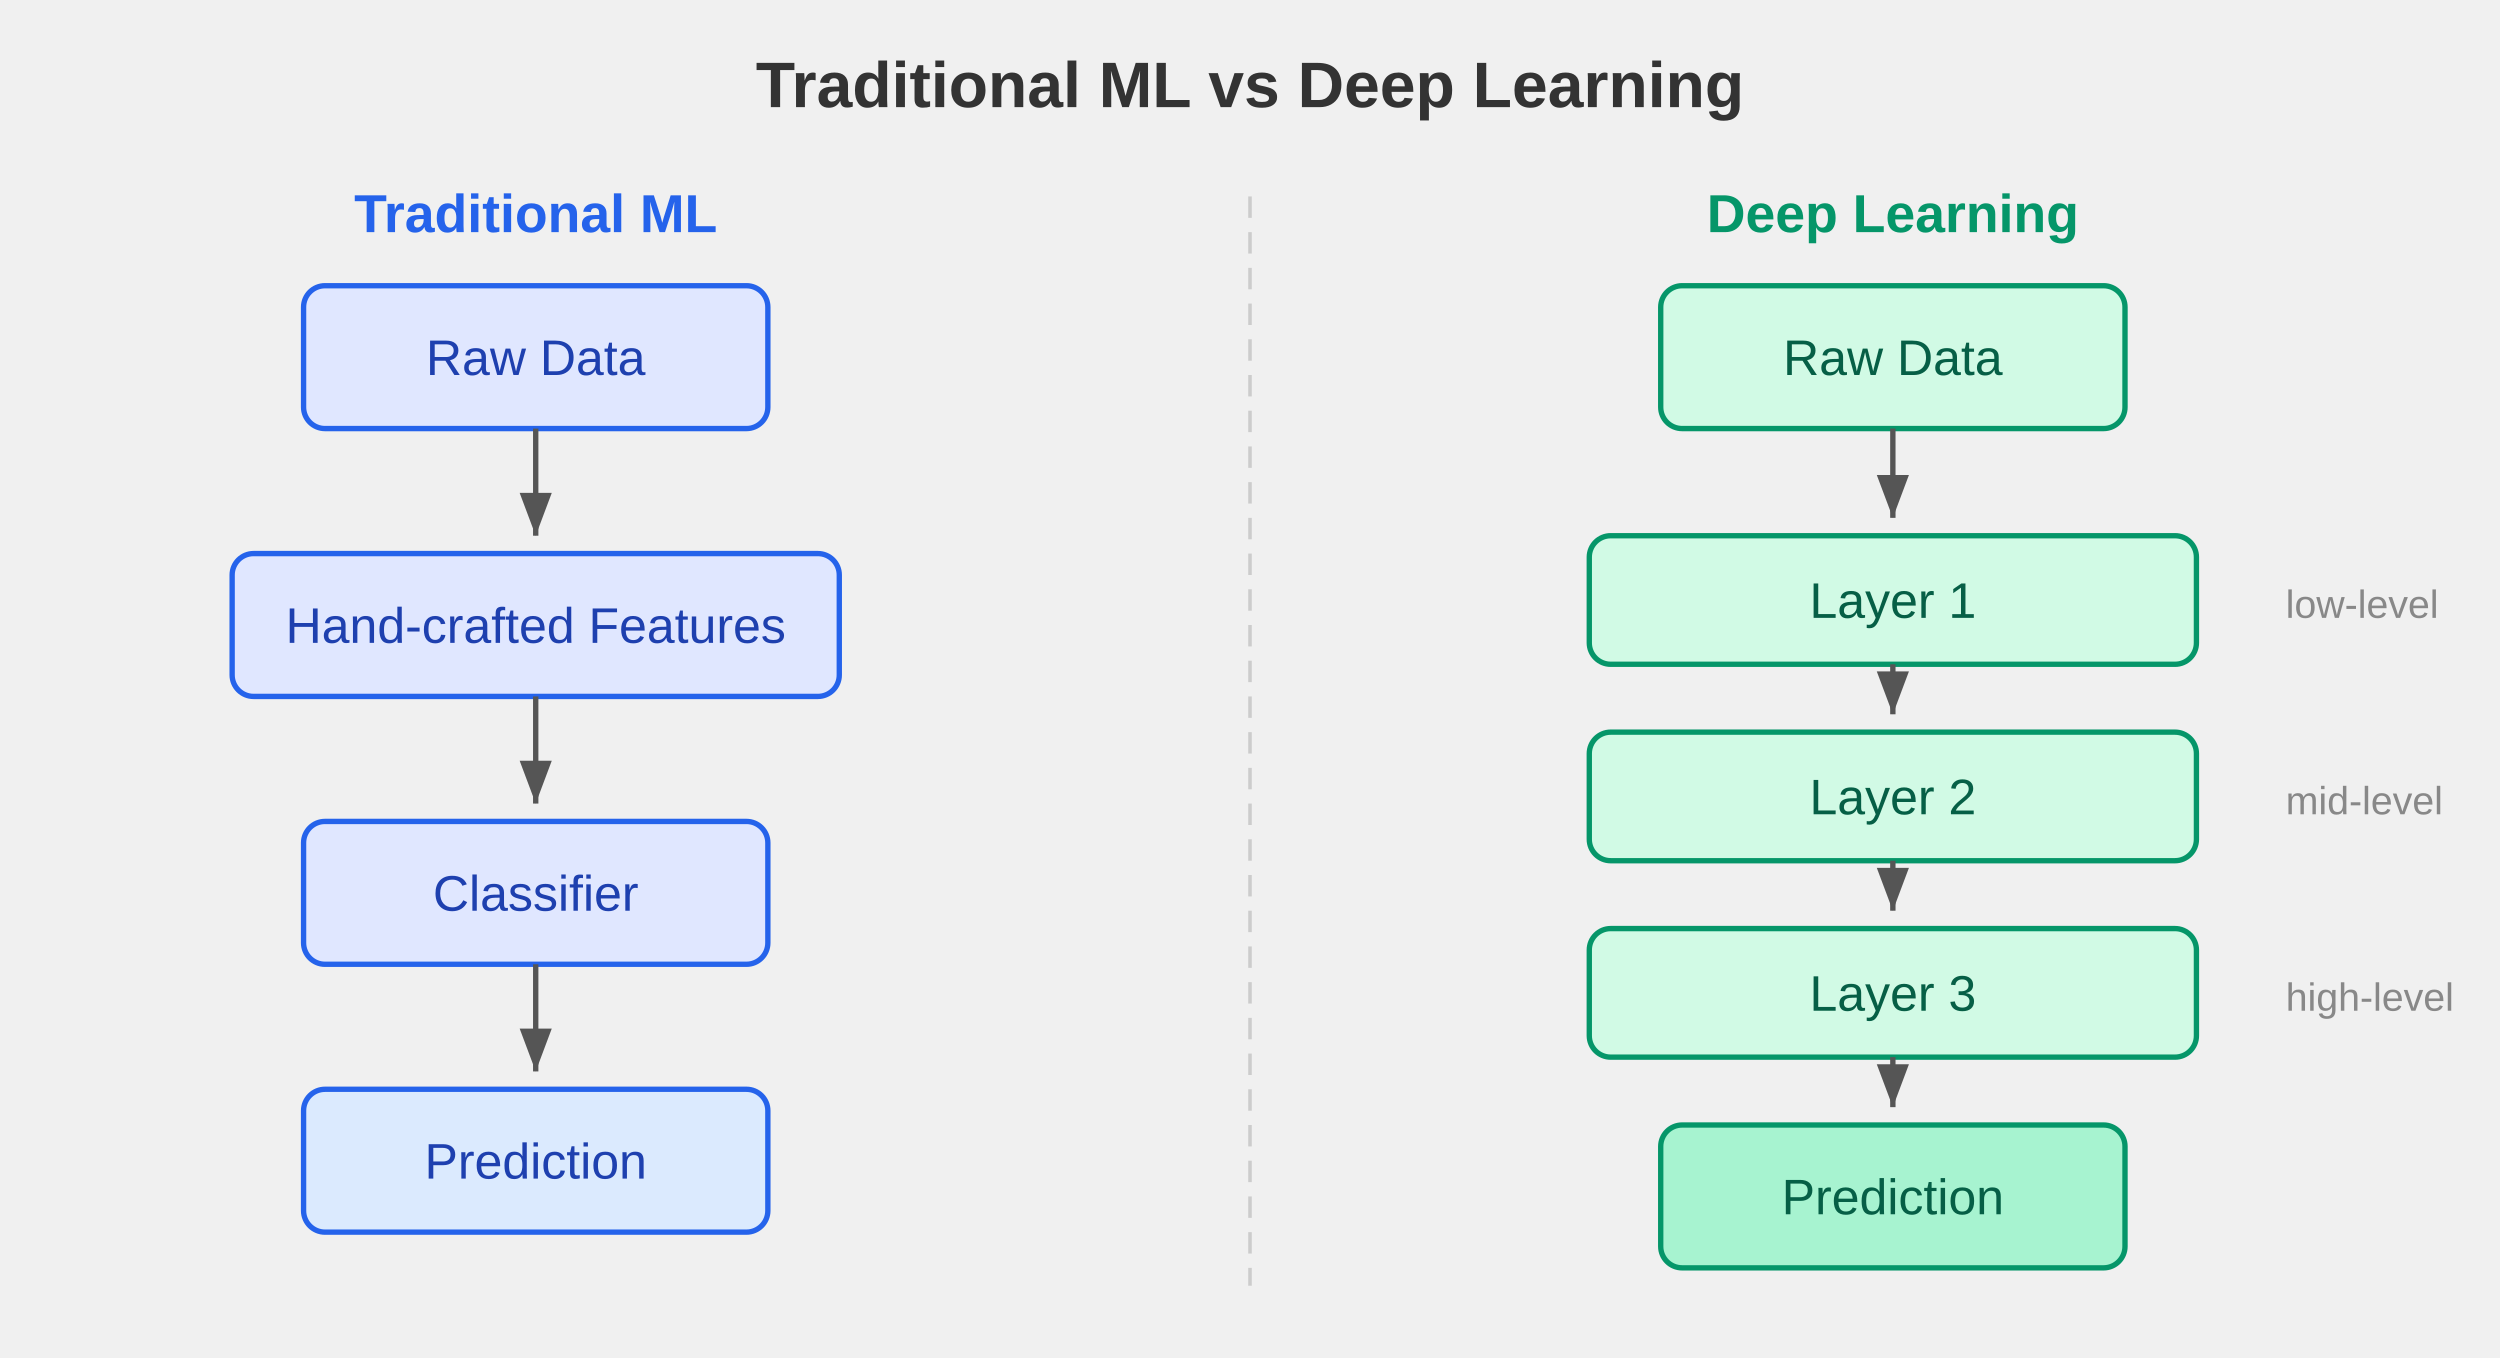
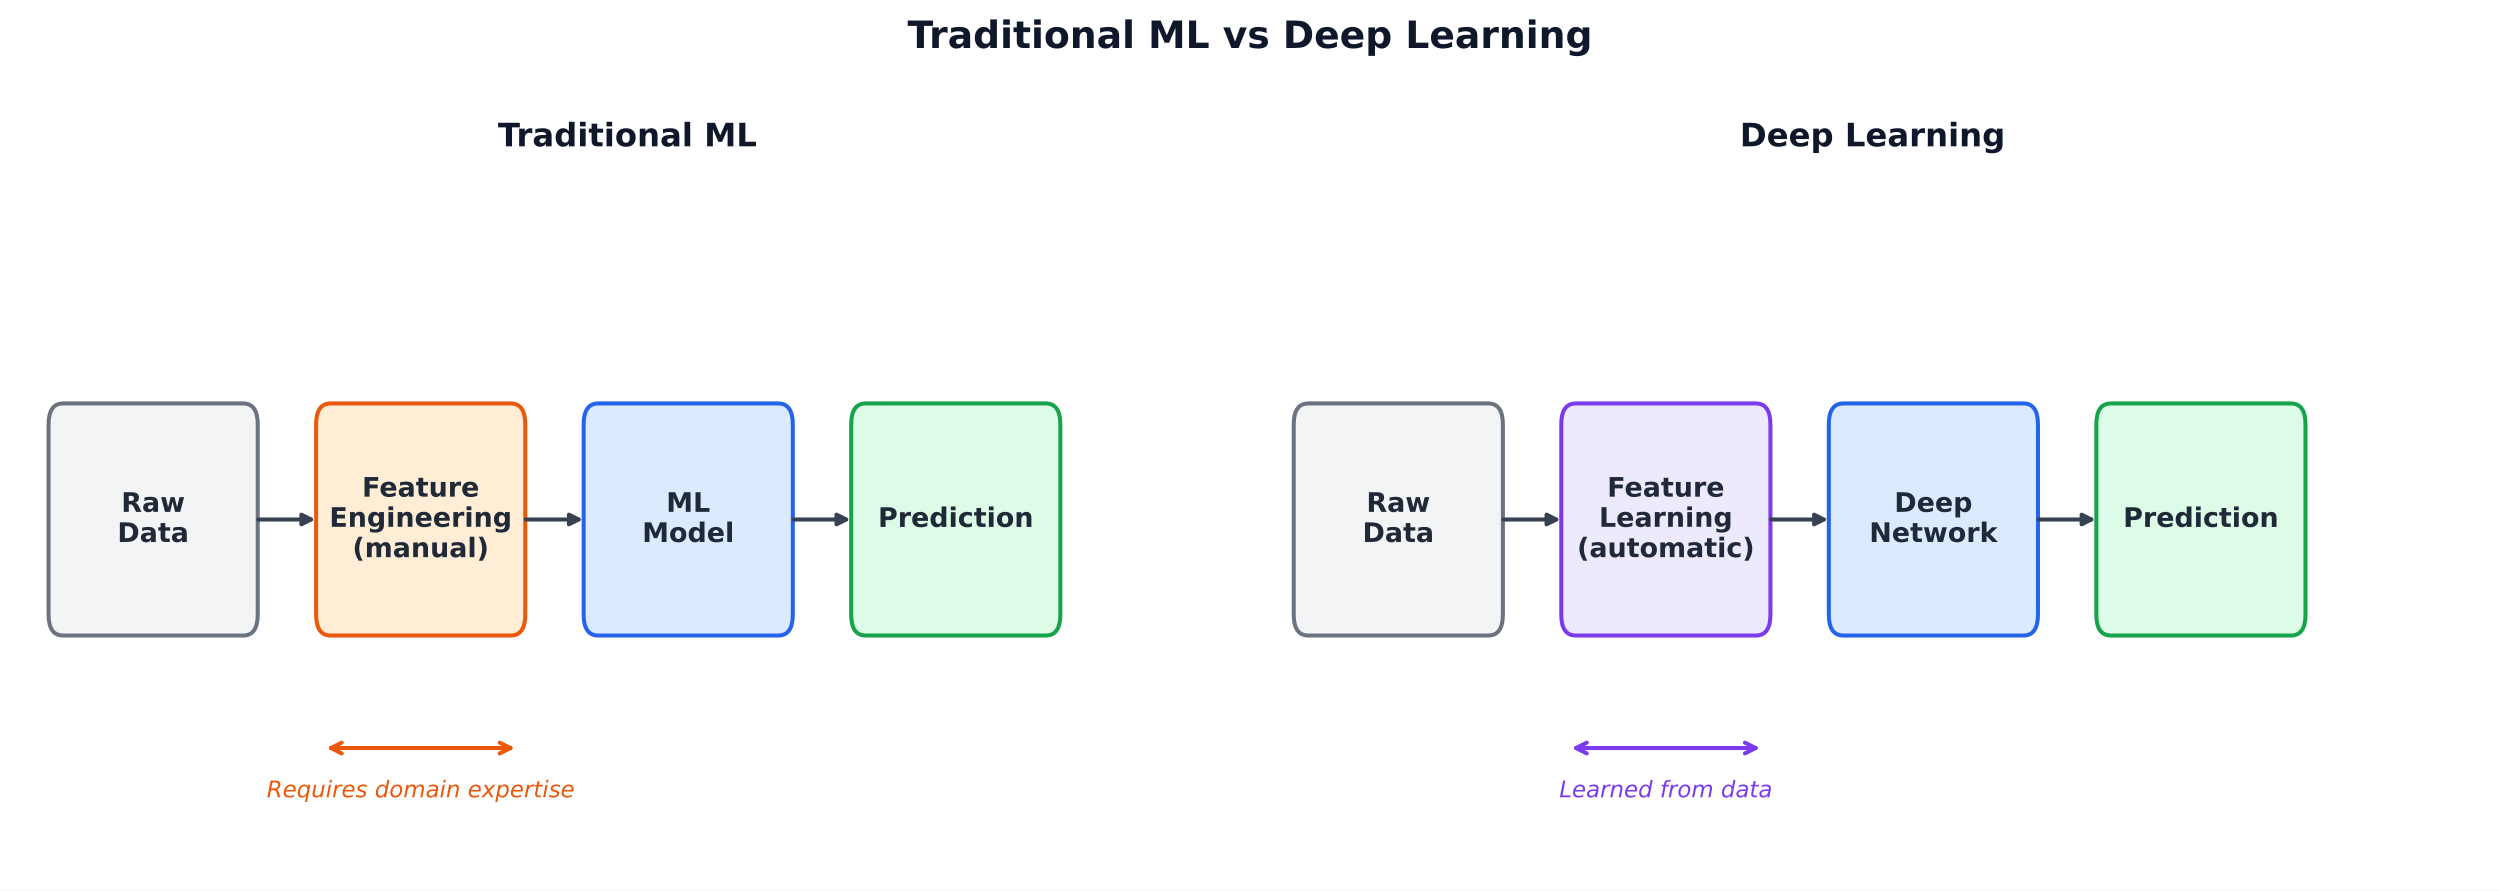
- <svg xmlns="http://www.w3.org/2000/svg" viewBox="0 0 700 380" font-family="'Segoe UI', Arial, sans-serif" font-size="14">
+ <svg xmlns="http://www.w3.org/2000/svg" xmlns:xlink="http://www.w3.org/1999/xlink" width="928.8pt" height="330.84pt" viewBox="0 0 928.8 330.84" version="1.1">
  <defs>
-     <marker id="arrow" markerWidth="8" markerHeight="6" refX="8" refY="3" orient="auto">
-       <path d="M0,0 L8,3 L0,6 Z" fill="#555" />
-     </marker>
+     <style type="text/css">*{stroke-linejoin: round; stroke-linecap: butt}</style>
  </defs>
-   <text x="350" y="30" text-anchor="middle" font-size="18" font-weight="bold" fill="#333">Traditional ML vs Deep Learning</text>
-   <text x="150" y="65" text-anchor="middle" font-size="15" font-weight="bold" fill="#2563eb">Traditional ML</text>
-   <rect x="85" y="80" width="130" height="40" rx="6" fill="#e0e7ff" stroke="#2563eb" stroke-width="1.5" />
-   <text x="150" y="105" text-anchor="middle" fill="#1e40af">Raw Data</text>
-   <line x1="150" y1="120" x2="150" y2="150" stroke="#555" stroke-width="1.5" marker-end="url(#arrow)" />
-   <rect x="65" y="155" width="170" height="40" rx="6" fill="#e0e7ff" stroke="#2563eb" stroke-width="1.5" />
-   <text x="150" y="180" text-anchor="middle" fill="#1e40af">Hand-crafted Features</text>
-   <line x1="150" y1="195" x2="150" y2="225" stroke="#555" stroke-width="1.5" marker-end="url(#arrow)" />
-   <rect x="85" y="230" width="130" height="40" rx="6" fill="#e0e7ff" stroke="#2563eb" stroke-width="1.5" />
-   <text x="150" y="255" text-anchor="middle" fill="#1e40af">Classifier</text>
-   <line x1="150" y1="270" x2="150" y2="300" stroke="#555" stroke-width="1.5" marker-end="url(#arrow)" />
-   <rect x="85" y="305" width="130" height="40" rx="6" fill="#dbeafe" stroke="#2563eb" stroke-width="1.5" />
-   <text x="150" y="330" text-anchor="middle" fill="#1e40af">Prediction</text>
-   <line x1="350" y1="55" x2="350" y2="360" stroke="#ccc" stroke-width="1" stroke-dasharray="6,4" />
-   <text x="530" y="65" text-anchor="middle" font-size="15" font-weight="bold" fill="#059669">Deep Learning</text>
-   <rect x="465" y="80" width="130" height="40" rx="6" fill="#d1fae5" stroke="#059669" stroke-width="1.5" />
-   <text x="530" y="105" text-anchor="middle" fill="#065f46">Raw Data</text>
-   <line x1="530" y1="120" x2="530" y2="145" stroke="#555" stroke-width="1.5" marker-end="url(#arrow)" />
-   <rect x="445" y="150" width="170" height="36" rx="6" fill="#d1fae5" stroke="#059669" stroke-width="1.5" />
-   <text x="530" y="173" text-anchor="middle" fill="#065f46">Layer 1</text>
-   <text x="640" y="173" font-size="11" fill="#888">low-level</text>
-   <line x1="530" y1="186" x2="530" y2="200" stroke="#555" stroke-width="1.5" marker-end="url(#arrow)" />
-   <rect x="445" y="205" width="170" height="36" rx="6" fill="#d1fae5" stroke="#059669" stroke-width="1.5" />
-   <text x="530" y="228" text-anchor="middle" fill="#065f46">Layer 2</text>
-   <text x="640" y="228" font-size="11" fill="#888">mid-level</text>
-   <line x1="530" y1="241" x2="530" y2="255" stroke="#555" stroke-width="1.5" marker-end="url(#arrow)" />
-   <rect x="445" y="260" width="170" height="36" rx="6" fill="#d1fae5" stroke="#059669" stroke-width="1.5" />
-   <text x="530" y="283" text-anchor="middle" fill="#065f46">Layer 3</text>
-   <text x="640" y="283" font-size="11" fill="#888">high-level</text>
-   <line x1="530" y1="296" x2="530" y2="310" stroke="#555" stroke-width="1.5" marker-end="url(#arrow)" />
-   <rect x="465" y="315" width="130" height="40" rx="6" fill="#a7f3d0" stroke="#059669" stroke-width="1.5" />
-   <text x="530" y="340" text-anchor="middle" fill="#065f46">Prediction</text>
+   <g id="figure_1">
+     <g id="patch_1">
+       <path d="M 0 330.84  L 928.8 330.84  L 928.8 0  L 0 0  z " style="fill: #ffffff" />
+     </g>
+     <g id="axes_1">
+       <g id="patch_2">
+         <path d="M 23.465 236.111  L 90.331 236.111  Q 95.753 236.111 95.753 228.273  L 95.753 157.727  Q 95.753 149.889 90.331 149.889  L 23.465 149.889  Q 18.043 149.889 18.043 157.727  L 18.043 228.273  Q 18.043 236.111 23.465 236.111  z " clip-path="url(#pb8997aeabd)" style="fill: #f3f4f6; stroke: #6b7280; stroke-width: 1.5; stroke-linejoin: miter" />
+       </g>
+       <g id="patch_3">
+         <path d="M 95.944 193  Q 106.595 193 115.57 193  " style="fill: none; stroke: #374151; stroke-width: 1.5; stroke-linecap: round" />
+         <path d="M 111.97 191.2  L 115.57 193  L 111.97 194.8  z " style="fill: #374151; stroke: #374151; stroke-width: 1.5; stroke-linecap: round" />
+       </g>
+       <g id="patch_4">
+         <path d="M 122.861 236.111  L 189.727 236.111  Q 195.149 236.111 195.149 228.273  L 195.149 157.727  Q 195.149 149.889 189.727 149.889  L 122.861 149.889  Q 117.439 149.889 117.439 157.727  L 117.439 228.273  Q 117.439 236.111 122.861 236.111  z " clip-path="url(#pb8997aeabd)" style="fill: #ffedd5; stroke: #ea580c; stroke-width: 1.5; stroke-linejoin: miter" />
+       </g>
+       <g id="patch_5">
+         <path d="M 195.34 193  Q 205.991 193 214.966 193  " style="fill: none; stroke: #374151; stroke-width: 1.5; stroke-linecap: round" />
+         <path d="M 211.366 191.2  L 214.966 193  L 211.366 194.8  z " style="fill: #374151; stroke: #374151; stroke-width: 1.5; stroke-linecap: round" />
+       </g>
+       <g id="patch_6">
+         <path d="M 222.257 236.111  L 289.123 236.111  Q 294.545 236.111 294.545 228.273  L 294.545 157.727  Q 294.545 149.889 289.123 149.889  L 222.257 149.889  Q 216.835 149.889 216.835 157.727  L 216.835 228.273  Q 216.835 236.111 222.257 236.111  z " clip-path="url(#pb8997aeabd)" style="fill: #dbeafe; stroke: #2563eb; stroke-width: 1.5; stroke-linejoin: miter" />
+       </g>
+       <g id="patch_7">
+         <path d="M 294.736 193  Q 305.387 193 314.362 193  " style="fill: none; stroke: #374151; stroke-width: 1.5; stroke-linecap: round" />
+         <path d="M 310.762 191.2  L 314.362 193  L 310.762 194.8  z " style="fill: #374151; stroke: #374151; stroke-width: 1.5; stroke-linecap: round" />
+       </g>
+       <g id="patch_8">
+         <path d="M 321.653 236.111  L 388.519 236.111  Q 393.941 236.111 393.941 228.273  L 393.941 157.727  Q 393.941 149.889 388.519 149.889  L 321.653 149.889  Q 316.231 149.889 316.231 157.727  L 316.231 228.273  Q 316.231 236.111 321.653 236.111  z " clip-path="url(#pb8997aeabd)" style="fill: #dcfce7; stroke: #16a34a; stroke-width: 1.5; stroke-linejoin: miter" />
+       </g>
+       <g id="patch_9">
+         <path d="M 122.927 277.916  Q 156.295 277.916 189.662 277.916  " style="fill: none; stroke: #ea580c; stroke-width: 1.5; stroke-linecap: round" />
+         <path d="M 126.927 279.916  L 122.927 277.916  L 126.927 275.916  " style="fill: none; stroke: #ea580c; stroke-width: 1.5; stroke-linecap: round" />
+         <path d="M 185.662 275.916  L 189.662 277.916  L 185.662 279.916  " style="fill: none; stroke: #ea580c; stroke-width: 1.5; stroke-linecap: round" />
+       </g>
+       <g id="text_1">
+         <g style="fill: #ea580c" transform="translate(99.09232 296.2056) scale(0.085 -0.085)">
+           <defs>
+             <path id="DejaVuSans-Oblique-52" d="M 1613 4147  L 1294 2491  L 2106 2491  Q 2584 2491 2879 2755  Q 3175 3019 3175 3444  Q 3175 3784 2976 3965  Q 2778 4147 2406 4147  L 1613 4147  z M 2772 2241  Q 2972 2194 3105 2009  Q 3238 1825 3413 1275  L 3809 0  L 3144 0  L 2778 1197  Q 2638 1659 2453 1815  Q 2269 1972 1888 1972  L 1191 1972  L 806 0  L 172 0  L 1081 4666  L 2503 4666  Q 3150 4666 3495 4373  Q 3841 4081 3841 3531  Q 3841 3044 3547 2687  Q 3253 2331 2772 2241  z " transform="scale(0.015625)" />
+             <path id="DejaVuSans-Oblique-65" d="M 3078 2063  Q 3088 2113 3092 2166  Q 3097 2219 3097 2272  Q 3097 2653 2873 2875  Q 2650 3097 2266 3097  Q 1838 3097 1509 2826  Q 1181 2556 1013 2059  L 3078 2063  z M 3578 1613  L 903 1613  Q 884 1494 878 1425  Q 872 1356 872 1306  Q 872 872 1139 634  Q 1406 397 1894 397  Q 2269 397 2603 481  Q 2938 566 3225 728  L 3116 159  Q 2806 34 2476 -28  Q 2147 -91 1806 -91  Q 1078 -91 686 257  Q 294 606 294 1247  Q 294 1794 489 2264  Q 684 2734 1063 3103  Q 1306 3334 1642 3459  Q 1978 3584 2356 3584  Q 2950 3584 3301 3228  Q 3653 2872 3653 2272  Q 3653 2128 3634 1964  Q 3616 1800 3578 1613  z " transform="scale(0.015625)" />
+             <path id="DejaVuSans-Oblique-71" d="M 2669 525  Q 2438 222 2123 65  Q 1809 -91 1428 -91  Q 897 -91 595 267  Q 294 625 294 1253  Q 294 1759 480 2231  Q 666 2703 1013 3078  Q 1238 3322 1530 3453  Q 1822 3584 2144 3584  Q 2531 3584 2781 3431  Q 3031 3278 3144 2969  L 3244 3494  L 3822 3494  L 2888 -1319  L 2309 -1319  L 2669 525  z M 891 1338  Q 891 875 1084 633  Q 1278 391 1644 391  Q 2188 391 2572 911  Q 2956 1431 2956 2175  Q 2956 2625 2757 2864  Q 2559 3103 2188 3103  Q 1916 3103 1684 2976  Q 1453 2850 1281 2606  Q 1100 2350 995 2006  Q 891 1663 891 1338  z " transform="scale(0.015625)" />
+             <path id="DejaVuSans-Oblique-75" d="M 428 1388  L 838 3500  L 1416 3500  L 1006 1409  Q 975 1256 961 1147  Q 947 1038 947 966  Q 947 700 1109 554  Q 1272 409 1569 409  Q 2031 409 2368 721  Q 2706 1034 2809 1563  L 3194 3500  L 3769 3500  L 3091 0  L 2516 0  L 2631 550  Q 2388 244 2052 76  Q 1716 -91 1338 -91  Q 878 -91 622 161  Q 366 413 366 863  Q 366 956 381 1097  Q 397 1238 428 1388  z " transform="scale(0.015625)" />
+             <path id="DejaVuSans-Oblique-69" d="M 1172 4863  L 1747 4863  L 1606 4134  L 1031 4134  L 1172 4863  z M 909 3500  L 1484 3500  L 800 0  L 225 0  L 909 3500  z " transform="scale(0.015625)" />
+             <path id="DejaVuSans-Oblique-72" d="M 2853 2969  Q 2766 3016 2653 3041  Q 2541 3066 2413 3066  Q 1953 3066 1609 2717  Q 1266 2369 1153 1784  L 800 0  L 225 0  L 909 3500  L 1484 3500  L 1375 2956  Q 1603 3259 1920 3421  Q 2238 3584 2597 3584  Q 2691 3584 2781 3573  Q 2872 3563 2963 3538  L 2853 2969  z " transform="scale(0.015625)" />
+             <path id="DejaVuSans-Oblique-73" d="M 3200 3397  L 3091 2853  Q 2863 2978 2609 3040  Q 2356 3103 2088 3103  Q 1634 3103 1373 2948  Q 1113 2794 1113 2528  Q 1113 2219 1719 2053  Q 1766 2041 1788 2034  L 1972 1978  Q 2547 1819 2739 1644  Q 2931 1469 2931 1166  Q 2931 609 2489 259  Q 2047 -91 1331 -91  Q 1053 -91 747 -37  Q 441 16 72 128  L 184 722  Q 500 559 806 475  Q 1113 391 1394 391  Q 1816 391 2080 572  Q 2344 753 2344 1031  Q 2344 1331 1650 1516  L 1591 1531  L 1394 1581  Q 956 1697 753 1886  Q 550 2075 550 2369  Q 550 2928 970 3256  Q 1391 3584 2113 3584  Q 2397 3584 2667 3537  Q 2938 3491 3200 3397  z " transform="scale(0.015625)" />
+             <path id="DejaVuSans-Oblique-20" transform="scale(0.015625)" />
+             <path id="DejaVuSans-Oblique-64" d="M 2675 525  Q 2444 222 2128 65  Q 1813 -91 1428 -91  Q 903 -91 598 267  Q 294 625 294 1247  Q 294 1766 478 2236  Q 663 2706 1013 3078  Q 1244 3325 1534 3454  Q 1825 3584 2144 3584  Q 2481 3584 2739 3421  Q 2997 3259 3138 2956  L 3513 4863  L 4091 4863  L 3144 0  L 2566 0  L 2675 525  z M 891 1350  Q 891 897 1095 644  Q 1300 391 1663 391  Q 1931 391 2161 520  Q 2391 650 2566 903  Q 2750 1166 2856 1509  Q 2963 1853 2963 2188  Q 2963 2622 2758 2865  Q 2553 3109 2194 3109  Q 1922 3109 1687 2981  Q 1453 2853 1288 2613  Q 1106 2353 998 2009  Q 891 1666 891 1350  z " transform="scale(0.015625)" />
+             <path id="DejaVuSans-Oblique-6f" d="M 1625 -91  Q 1009 -91 651 289  Q 294 669 294 1325  Q 294 1706 417 2101  Q 541 2497 738 2766  Q 1047 3184 1428 3384  Q 1809 3584 2291 3584  Q 2888 3584 3255 3212  Q 3622 2841 3622 2241  Q 3622 1825 3500 1412  Q 3378 1000 3181 728  Q 2875 309 2494 109  Q 2113 -91 1625 -91  z M 891 1344  Q 891 869 1089 633  Q 1288 397 1691 397  Q 2269 397 2648 901  Q 3028 1406 3028 2181  Q 3028 2634 2825 2865  Q 2622 3097 2228 3097  Q 1903 3097 1650 2945  Q 1397 2794 1197 2484  Q 1050 2253 970 1956  Q 891 1659 891 1344  z " transform="scale(0.015625)" />
+             <path id="DejaVuSans-Oblique-6d" d="M 5747 2113  L 5338 0  L 4763 0  L 5166 2094  Q 5191 2228 5203 2325  Q 5216 2422 5216 2491  Q 5216 2772 5059 2928  Q 4903 3084 4622 3084  Q 4203 3084 3875 2770  Q 3547 2456 3450 1953  L 3066 0  L 2491 0  L 2900 2094  Q 2925 2209 2937 2307  Q 2950 2406 2950 2484  Q 2950 2769 2794 2926  Q 2638 3084 2363 3084  Q 1938 3084 1609 2770  Q 1281 2456 1184 1953  L 800 0  L 225 0  L 909 3500  L 1484 3500  L 1375 2956  Q 1609 3263 1923 3423  Q 2238 3584 2597 3584  Q 2978 3584 3223 3384  Q 3469 3184 3519 2828  Q 3781 3197 4126 3390  Q 4472 3584 4856 3584  Q 5306 3584 5551 3325  Q 5797 3066 5797 2591  Q 5797 2488 5784 2364  Q 5772 2241 5747 2113  z " transform="scale(0.015625)" />
+             <path id="DejaVuSans-Oblique-61" d="M 3438 1997  L 3047 0  L 2472 0  L 2578 531  Q 2325 219 2001 64  Q 1678 -91 1281 -91  Q 834 -91 548 182  Q 263 456 263 884  Q 263 1497 752 1853  Q 1241 2209 2100 2209  L 2900 2209  L 2931 2363  Q 2938 2388 2941 2417  Q 2944 2447 2944 2509  Q 2944 2788 2717 2942  Q 2491 3097 2081 3097  Q 1800 3097 1504 3025  Q 1209 2953 897 2809  L 997 3341  Q 1322 3463 1633 3523  Q 1944 3584 2234 3584  Q 2853 3584 3176 3315  Q 3500 3047 3500 2534  Q 3500 2431 3484 2292  Q 3469 2153 3438 1997  z M 2816 1759  L 2241 1759  Q 1534 1759 1195 1570  Q 856 1381 856 984  Q 856 709 1029 553  Q 1203 397 1509 397  Q 1978 397 2328 733  Q 2678 1069 2791 1631  L 2816 1759  z " transform="scale(0.015625)" />
+             <path id="DejaVuSans-Oblique-6e" d="M 3566 2113  L 3156 0  L 2578 0  L 2988 2091  Q 3016 2238 3031 2350  Q 3047 2463 3047 2528  Q 3047 2791 2881 2937  Q 2716 3084 2419 3084  Q 1956 3084 1622 2776  Q 1288 2469 1184 1941  L 800 0  L 225 0  L 903 3500  L 1478 3500  L 1363 2950  Q 1603 3253 1940 3418  Q 2278 3584 2650 3584  Q 3113 3584 3367 3334  Q 3622 3084 3622 2631  Q 3622 2519 3608 2391  Q 3594 2263 3566 2113  z " transform="scale(0.015625)" />
+             <path id="DejaVuSans-Oblique-78" d="M 3841 3500  L 2234 1784  L 3219 0  L 2559 0  L 1819 1388  L 531 0  L -166 0  L 1556 1844  L 641 3500  L 1300 3500  L 1972 2234  L 3144 3500  L 3841 3500  z " transform="scale(0.015625)" />
+             <path id="DejaVuSans-Oblique-70" d="M 3175 2156  Q 3175 2616 2975 2859  Q 2775 3103 2400 3103  Q 2144 3103 1911 2972  Q 1678 2841 1497 2591  Q 1319 2344 1212 1994  Q 1106 1644 1106 1300  Q 1106 863 1306 627  Q 1506 391 1875 391  Q 2147 391 2380 519  Q 2613 647 2778 891  Q 2956 1147 3065 1494  Q 3175 1841 3175 2156  z M 1394 2969  Q 1625 3272 1939 3428  Q 2253 3584 2638 3584  Q 3175 3584 3472 3232  Q 3769 2881 3769 2247  Q 3769 1728 3584 1258  Q 3400 788 3053 416  Q 2822 169 2531 39  Q 2241 -91 1919 -91  Q 1547 -91 1294 64  Q 1041 219 916 525  L 556 -1331  L -19 -1331  L 922 3500  L 1497 3500  L 1394 2969  z " transform="scale(0.015625)" />
+             <path id="DejaVuSans-Oblique-74" d="M 2706 3500  L 2619 3053  L 1472 3053  L 1100 1153  Q 1081 1047 1072 975  Q 1063 903 1063 863  Q 1063 663 1183 572  Q 1303 481 1569 481  L 2150 481  L 2053 0  L 1503 0  Q 991 0 739 200  Q 488 400 488 806  Q 488 878 497 964  Q 506 1050 525 1153  L 897 3053  L 409 3053  L 500 3500  L 978 3500  L 1172 4494  L 1747 4494  L 1556 3500  L 2706 3500  z " transform="scale(0.015625)" />
+           </defs>
+           <use xlink:href="#DejaVuSans-Oblique-52" />
+           <use xlink:href="#DejaVuSans-Oblique-65" x="69.482" />
+           <use xlink:href="#DejaVuSans-Oblique-71" x="131.006" />
+           <use xlink:href="#DejaVuSans-Oblique-75" x="194.482" />
+           <use xlink:href="#DejaVuSans-Oblique-69" x="257.861" />
+           <use xlink:href="#DejaVuSans-Oblique-72" x="285.645" />
+           <use xlink:href="#DejaVuSans-Oblique-65" x="326.758" />
+           <use xlink:href="#DejaVuSans-Oblique-73" x="388.281" />
+           <use xlink:href="#DejaVuSans-Oblique-20" x="440.381" />
+           <use xlink:href="#DejaVuSans-Oblique-64" x="472.168" />
+           <use xlink:href="#DejaVuSans-Oblique-6f" x="535.645" />
+           <use xlink:href="#DejaVuSans-Oblique-6d" x="596.826" />
+           <use xlink:href="#DejaVuSans-Oblique-61" x="694.238" />
+           <use xlink:href="#DejaVuSans-Oblique-69" x="755.518" />
+           <use xlink:href="#DejaVuSans-Oblique-6e" x="783.301" />
+           <use xlink:href="#DejaVuSans-Oblique-20" x="846.68" />
+           <use xlink:href="#DejaVuSans-Oblique-65" x="878.467" />
+           <use xlink:href="#DejaVuSans-Oblique-78" x="939.99" />
+           <use xlink:href="#DejaVuSans-Oblique-70" x="999.17" />
+           <use xlink:href="#DejaVuSans-Oblique-65" x="1062.646" />
+           <use xlink:href="#DejaVuSans-Oblique-72" x="1124.17" />
+           <use xlink:href="#DejaVuSans-Oblique-74" x="1165.283" />
+           <use xlink:href="#DejaVuSans-Oblique-69" x="1204.492" />
+           <use xlink:href="#DejaVuSans-Oblique-73" x="1232.275" />
+           <use xlink:href="#DejaVuSans-Oblique-65" x="1284.375" />
+         </g>
+       </g>
+       <g id="text_2">
+         <g style="fill: #0f172a" transform="translate(185.0006 54.36) scale(0.12 -0.12)">
+           <defs>
+             <path id="DejaVuSans-Bold-54" d="M 31 4666  L 4331 4666  L 4331 3756  L 2784 3756  L 2784 0  L 1581 0  L 1581 3756  L 31 3756  L 31 4666  z " transform="scale(0.015625)" />
+             <path id="DejaVuSans-Bold-72" d="M 3138 2547  Q 2991 2616 2845 2648  Q 2700 2681 2553 2681  Q 2122 2681 1889 2404  Q 1656 2128 1656 1613  L 1656 0  L 538 0  L 538 3500  L 1656 3500  L 1656 2925  Q 1872 3269 2151 3426  Q 2431 3584 2822 3584  Q 2878 3584 2943 3579  Q 3009 3575 3134 3559  L 3138 2547  z " transform="scale(0.015625)" />
+             <path id="DejaVuSans-Bold-61" d="M 2106 1575  Q 1756 1575 1579 1456  Q 1403 1338 1403 1106  Q 1403 894 1545 773  Q 1688 653 1941 653  Q 2256 653 2472 879  Q 2688 1106 2688 1447  L 2688 1575  L 2106 1575  z M 3816 1997  L 3816 0  L 2688 0  L 2688 519  Q 2463 200 2181 54  Q 1900 -91 1497 -91  Q 953 -91 614 226  Q 275 544 275 1050  Q 275 1666 698 1953  Q 1122 2241 2028 2241  L 2688 2241  L 2688 2328  Q 2688 2594 2478 2717  Q 2269 2841 1825 2841  Q 1466 2841 1156 2769  Q 847 2697 581 2553  L 581 3406  Q 941 3494 1303 3539  Q 1666 3584 2028 3584  Q 2975 3584 3395 3211  Q 3816 2838 3816 1997  z " transform="scale(0.015625)" />
+             <path id="DejaVuSans-Bold-64" d="M 2919 2988  L 2919 4863  L 4044 4863  L 4044 0  L 2919 0  L 2919 506  Q 2688 197 2409 53  Q 2131 -91 1766 -91  Q 1119 -91 703 423  Q 288 938 288 1747  Q 288 2556 703 3070  Q 1119 3584 1766 3584  Q 2128 3584 2408 3439  Q 2688 3294 2919 2988  z M 2181 722  Q 2541 722 2730 984  Q 2919 1247 2919 1747  Q 2919 2247 2730 2509  Q 2541 2772 2181 2772  Q 1825 2772 1636 2509  Q 1447 2247 1447 1747  Q 1447 1247 1636 984  Q 1825 722 2181 722  z " transform="scale(0.015625)" />
+             <path id="DejaVuSans-Bold-69" d="M 538 3500  L 1656 3500  L 1656 0  L 538 0  L 538 3500  z M 538 4863  L 1656 4863  L 1656 3950  L 538 3950  L 538 4863  z " transform="scale(0.015625)" />
+             <path id="DejaVuSans-Bold-74" d="M 1759 4494  L 1759 3500  L 2913 3500  L 2913 2700  L 1759 2700  L 1759 1216  Q 1759 972 1856 886  Q 1953 800 2241 800  L 2816 800  L 2816 0  L 1856 0  Q 1194 0 917 276  Q 641 553 641 1216  L 641 2700  L 84 2700  L 84 3500  L 641 3500  L 641 4494  L 1759 4494  z " transform="scale(0.015625)" />
+             <path id="DejaVuSans-Bold-6f" d="M 2203 2784  Q 1831 2784 1636 2517  Q 1441 2250 1441 1747  Q 1441 1244 1636 976  Q 1831 709 2203 709  Q 2569 709 2762 976  Q 2956 1244 2956 1747  Q 2956 2250 2762 2517  Q 2569 2784 2203 2784  z M 2203 3584  Q 3106 3584 3614 3096  Q 4122 2609 4122 1747  Q 4122 884 3614 396  Q 3106 -91 2203 -91  Q 1297 -91 786 396  Q 275 884 275 1747  Q 275 2609 786 3096  Q 1297 3584 2203 3584  z " transform="scale(0.015625)" />
+             <path id="DejaVuSans-Bold-6e" d="M 4056 2131  L 4056 0  L 2931 0  L 2931 347  L 2931 1631  Q 2931 2084 2911 2256  Q 2891 2428 2841 2509  Q 2775 2619 2662 2680  Q 2550 2741 2406 2741  Q 2056 2741 1856 2470  Q 1656 2200 1656 1722  L 1656 0  L 538 0  L 538 3500  L 1656 3500  L 1656 2988  Q 1909 3294 2193 3439  Q 2478 3584 2822 3584  Q 3428 3584 3742 3212  Q 4056 2841 4056 2131  z " transform="scale(0.015625)" />
+             <path id="DejaVuSans-Bold-6c" d="M 538 4863  L 1656 4863  L 1656 0  L 538 0  L 538 4863  z " transform="scale(0.015625)" />
+             <path id="DejaVuSans-Bold-20" transform="scale(0.015625)" />
+             <path id="DejaVuSans-Bold-4d" d="M 588 4666  L 2119 4666  L 3181 2169  L 4250 4666  L 5778 4666  L 5778 0  L 4641 0  L 4641 3413  L 3566 897  L 2803 897  L 1728 3413  L 1728 0  L 588 0  L 588 4666  z " transform="scale(0.015625)" />
+             <path id="DejaVuSans-Bold-4c" d="M 588 4666  L 1791 4666  L 1791 909  L 3903 909  L 3903 0  L 588 0  L 588 4666  z " transform="scale(0.015625)" />
+           </defs>
+           <use xlink:href="#DejaVuSans-Bold-54" />
+           <use xlink:href="#DejaVuSans-Bold-72" x="57.213" />
+           <use xlink:href="#DejaVuSans-Bold-61" x="106.529" />
+           <use xlink:href="#DejaVuSans-Bold-64" x="174.01" />
+           <use xlink:href="#DejaVuSans-Bold-69" x="245.592" />
+           <use xlink:href="#DejaVuSans-Bold-74" x="279.869" />
+           <use xlink:href="#DejaVuSans-Bold-69" x="327.672" />
+           <use xlink:href="#DejaVuSans-Bold-6f" x="361.949" />
+           <use xlink:href="#DejaVuSans-Bold-6e" x="430.65" />
+           <use xlink:href="#DejaVuSans-Bold-61" x="501.842" />
+           <use xlink:href="#DejaVuSans-Bold-6c" x="569.322" />
+           <use xlink:href="#DejaVuSans-Bold-20" x="603.6" />
+           <use xlink:href="#DejaVuSans-Bold-4d" x="638.414" />
+           <use xlink:href="#DejaVuSans-Bold-4c" x="737.926" />
+         </g>
+       </g>
+       <g id="text_3">
+         <g style="fill: #1f2937" transform="translate(45.05425 190.1605) scale(0.1 -0.1)">
+           <defs>
+             <path id="DejaVuSans-Bold-52" d="M 2297 2597  Q 2675 2597 2839 2737  Q 3003 2878 3003 3200  Q 3003 3519 2839 3656  Q 2675 3794 2297 3794  L 1791 3794  L 1791 2597  L 2297 2597  z M 1791 1766  L 1791 0  L 588 0  L 588 4666  L 2425 4666  Q 3347 4666 3776 4356  Q 4206 4047 4206 3378  Q 4206 2916 3982 2619  Q 3759 2322 3309 2181  Q 3556 2125 3751 1926  Q 3947 1728 4147 1325  L 4800 0  L 3519 0  L 2950 1159  Q 2778 1509 2601 1637  Q 2425 1766 2131 1766  L 1791 1766  z " transform="scale(0.015625)" />
+             <path id="DejaVuSans-Bold-77" d="M 225 3500  L 1313 3500  L 1900 1088  L 2491 3500  L 3425 3500  L 4013 1113  L 4603 3500  L 5691 3500  L 4769 0  L 3547 0  L 2956 2406  L 2369 0  L 1147 0  L 225 3500  z " transform="scale(0.015625)" />
+           </defs>
+           <use xlink:href="#DejaVuSans-Bold-52" />
+           <use xlink:href="#DejaVuSans-Bold-61" x="77.002" />
+           <use xlink:href="#DejaVuSans-Bold-77" x="144.482" />
+         </g>
+         <g style="fill: #1f2937" transform="translate(43.60894 201.3583) scale(0.1 -0.1)">
+           <defs>
+             <path id="DejaVuSans-Bold-44" d="M 1791 3756  L 1791 909  L 2222 909  Q 2959 909 3348 1275  Q 3738 1641 3738 2338  Q 3738 3031 3350 3393  Q 2963 3756 2222 3756  L 1791 3756  z M 588 4666  L 1856 4666  Q 2919 4666 3439 4514  Q 3959 4363 4331 4000  Q 4659 3684 4818 3271  Q 4978 2859 4978 2338  Q 4978 1809 4818 1395  Q 4659 981 4331 666  Q 3956 303 3431 151  Q 2906 0 1856 0  L 588 0  L 588 4666  z " transform="scale(0.015625)" />
+           </defs>
+           <use xlink:href="#DejaVuSans-Bold-44" />
+           <use xlink:href="#DejaVuSans-Bold-61" x="83.008" />
+           <use xlink:href="#DejaVuSans-Bold-74" x="150.488" />
+           <use xlink:href="#DejaVuSans-Bold-61" x="198.291" />
+         </g>
+       </g>
+       <g id="text_4">
+         <g style="fill: #1f2937" transform="translate(134.5065 184.5225) scale(0.1 -0.1)">
+           <defs>
+             <path id="DejaVuSans-Bold-46" d="M 588 4666  L 3834 4666  L 3834 3756  L 1791 3756  L 1791 2888  L 3713 2888  L 3713 1978  L 1791 1978  L 1791 0  L 588 0  L 588 4666  z " transform="scale(0.015625)" />
+             <path id="DejaVuSans-Bold-65" d="M 4031 1759  L 4031 1441  L 1416 1441  Q 1456 1047 1700 850  Q 1944 653 2381 653  Q 2734 653 3104 758  Q 3475 863 3866 1075  L 3866 213  Q 3469 63 3072 -14  Q 2675 -91 2278 -91  Q 1328 -91 801 392  Q 275 875 275 1747  Q 275 2603 792 3093  Q 1309 3584 2216 3584  Q 3041 3584 3536 3087  Q 4031 2591 4031 1759  z M 2881 2131  Q 2881 2450 2695 2645  Q 2509 2841 2209 2841  Q 1884 2841 1681 2658  Q 1478 2475 1428 2131  L 2881 2131  z " transform="scale(0.015625)" />
+             <path id="DejaVuSans-Bold-75" d="M 500 1363  L 500 3500  L 1625 3500  L 1625 3150  Q 1625 2866 1622 2436  Q 1619 2006 1619 1863  Q 1619 1441 1641 1255  Q 1663 1069 1716 984  Q 1784 875 1895 815  Q 2006 756 2150 756  Q 2500 756 2700 1025  Q 2900 1294 2900 1772  L 2900 3500  L 4019 3500  L 4019 0  L 2900 0  L 2900 506  Q 2647 200 2364 54  Q 2081 -91 1741 -91  Q 1134 -91 817 281  Q 500 653 500 1363  z " transform="scale(0.015625)" />
+           </defs>
+           <use xlink:href="#DejaVuSans-Bold-46" />
+           <use xlink:href="#DejaVuSans-Bold-65" x="64.311" />
+           <use xlink:href="#DejaVuSans-Bold-61" x="132.133" />
+           <use xlink:href="#DejaVuSans-Bold-74" x="199.613" />
+           <use xlink:href="#DejaVuSans-Bold-75" x="247.416" />
+           <use xlink:href="#DejaVuSans-Bold-72" x="318.607" />
+           <use xlink:href="#DejaVuSans-Bold-65" x="367.924" />
+         </g>
+         <g style="fill: #1f2937" transform="translate(122.3659 195.7203) scale(0.1 -0.1)">
+           <defs>
+             <path id="DejaVuSans-Bold-45" d="M 588 4666  L 3834 4666  L 3834 3756  L 1791 3756  L 1791 2888  L 3713 2888  L 3713 1978  L 1791 1978  L 1791 909  L 3903 909  L 3903 0  L 588 0  L 588 4666  z " transform="scale(0.015625)" />
+             <path id="DejaVuSans-Bold-67" d="M 2919 594  Q 2688 288 2409 144  Q 2131 0 1766 0  Q 1125 0 706 504  Q 288 1009 288 1791  Q 288 2575 706 3076  Q 1125 3578 1766 3578  Q 2131 3578 2409 3434  Q 2688 3291 2919 2981  L 2919 3500  L 4044 3500  L 4044 353  Q 4044 -491 3511 -936  Q 2978 -1381 1966 -1381  Q 1638 -1381 1331 -1331  Q 1025 -1281 716 -1178  L 716 -306  Q 1009 -475 1290 -558  Q 1572 -641 1856 -641  Q 2406 -641 2662 -400  Q 2919 -159 2919 353  L 2919 594  z M 2181 2772  Q 1834 2772 1640 2515  Q 1447 2259 1447 1791  Q 1447 1309 1634 1061  Q 1822 813 2181 813  Q 2531 813 2725 1069  Q 2919 1325 2919 1791  Q 2919 2259 2725 2515  Q 2531 2772 2181 2772  z " transform="scale(0.015625)" />
+           </defs>
+           <use xlink:href="#DejaVuSans-Bold-45" />
+           <use xlink:href="#DejaVuSans-Bold-6e" x="68.311" />
+           <use xlink:href="#DejaVuSans-Bold-67" x="139.502" />
+           <use xlink:href="#DejaVuSans-Bold-69" x="211.084" />
+           <use xlink:href="#DejaVuSans-Bold-6e" x="245.361" />
+           <use xlink:href="#DejaVuSans-Bold-65" x="316.553" />
+           <use xlink:href="#DejaVuSans-Bold-65" x="384.375" />
+           <use xlink:href="#DejaVuSans-Bold-72" x="452.197" />
+           <use xlink:href="#DejaVuSans-Bold-69" x="501.514" />
+           <use xlink:href="#DejaVuSans-Bold-6e" x="535.791" />
+           <use xlink:href="#DejaVuSans-Bold-67" x="606.982" />
+         </g>
+         <g style="fill: #1f2937" transform="translate(130.9323 206.9963) scale(0.1 -0.1)">
+           <defs>
+             <path id="DejaVuSans-Bold-28" d="M 2413 -844  L 1484 -844  Q 1006 -72 778 623  Q 550 1319 550 2003  Q 550 2688 779 3389  Q 1009 4091 1484 4856  L 2413 4856  Q 2013 4116 1813 3408  Q 1613 2700 1613 2009  Q 1613 1319 1811 609  Q 2009 -100 2413 -844  z " transform="scale(0.015625)" />
+             <path id="DejaVuSans-Bold-6d" d="M 3781 2919  Q 3994 3244 4286 3414  Q 4578 3584 4928 3584  Q 5531 3584 5847 3212  Q 6163 2841 6163 2131  L 6163 0  L 5038 0  L 5038 1825  Q 5041 1866 5042 1909  Q 5044 1953 5044 2034  Q 5044 2406 4934 2573  Q 4825 2741 4581 2741  Q 4263 2741 4089 2478  Q 3916 2216 3909 1719  L 3909 0  L 2784 0  L 2784 1825  Q 2784 2406 2684 2573  Q 2584 2741 2328 2741  Q 2006 2741 1831 2477  Q 1656 2213 1656 1722  L 1656 0  L 531 0  L 531 3500  L 1656 3500  L 1656 2988  Q 1863 3284 2130 3434  Q 2397 3584 2719 3584  Q 3081 3584 3359 3409  Q 3638 3234 3781 2919  z " transform="scale(0.015625)" />
+             <path id="DejaVuSans-Bold-29" d="M 513 -844  Q 913 -100 1113 609  Q 1313 1319 1313 2009  Q 1313 2700 1113 3408  Q 913 4116 513 4856  L 1441 4856  Q 1916 4091 2145 3389  Q 2375 2688 2375 2003  Q 2375 1319 2147 623  Q 1919 -72 1441 -844  L 513 -844  z " transform="scale(0.015625)" />
+           </defs>
+           <use xlink:href="#DejaVuSans-Bold-28" />
+           <use xlink:href="#DejaVuSans-Bold-6d" x="45.703" />
+           <use xlink:href="#DejaVuSans-Bold-61" x="149.902" />
+           <use xlink:href="#DejaVuSans-Bold-6e" x="217.383" />
+           <use xlink:href="#DejaVuSans-Bold-75" x="288.574" />
+           <use xlink:href="#DejaVuSans-Bold-61" x="359.766" />
+           <use xlink:href="#DejaVuSans-Bold-6c" x="427.246" />
+           <use xlink:href="#DejaVuSans-Bold-29" x="461.523" />
+         </g>
+       </g>
+       <g id="text_5">
+         <g style="fill: #1f2937" transform="translate(247.5283 190.1605) scale(0.1 -0.1)">
+           <use xlink:href="#DejaVuSans-Bold-4d" />
+           <use xlink:href="#DejaVuSans-Bold-4c" x="99.512" />
+         </g>
+         <g style="fill: #1f2937" transform="translate(238.5947 201.3583) scale(0.1 -0.1)">
+           <use xlink:href="#DejaVuSans-Bold-4d" />
+           <use xlink:href="#DejaVuSans-Bold-6f" x="99.512" />
+           <use xlink:href="#DejaVuSans-Bold-64" x="168.213" />
+           <use xlink:href="#DejaVuSans-Bold-65" x="239.795" />
+           <use xlink:href="#DejaVuSans-Bold-6c" x="307.617" />
+         </g>
+       </g>
+       <g id="text_6">
+         <g style="fill: #1f2937" transform="translate(326.2087 195.7594) scale(0.1 -0.1)">
+           <defs>
+             <path id="DejaVuSans-Bold-50" d="M 588 4666  L 2584 4666  Q 3475 4666 3951 4270  Q 4428 3875 4428 3144  Q 4428 2409 3951 2014  Q 3475 1619 2584 1619  L 1791 1619  L 1791 0  L 588 0  L 588 4666  z M 1791 3794  L 1791 2491  L 2456 2491  Q 2806 2491 2997 2661  Q 3188 2831 3188 3144  Q 3188 3456 2997 3625  Q 2806 3794 2456 3794  L 1791 3794  z " transform="scale(0.015625)" />
+             <path id="DejaVuSans-Bold-63" d="M 3366 3391  L 3366 2478  Q 3138 2634 2908 2709  Q 2678 2784 2431 2784  Q 1963 2784 1702 2511  Q 1441 2238 1441 1747  Q 1441 1256 1702 982  Q 1963 709 2431 709  Q 2694 709 2930 787  Q 3166 866 3366 1019  L 3366 103  Q 3103 6 2833 -42  Q 2563 -91 2291 -91  Q 1344 -91 809 395  Q 275 881 275 1747  Q 275 2613 809 3098  Q 1344 3584 2291 3584  Q 2566 3584 2833 3536  Q 3100 3488 3366 3391  z " transform="scale(0.015625)" />
+           </defs>
+           <use xlink:href="#DejaVuSans-Bold-50" />
+           <use xlink:href="#DejaVuSans-Bold-72" x="73.291" />
+           <use xlink:href="#DejaVuSans-Bold-65" x="122.607" />
+           <use xlink:href="#DejaVuSans-Bold-64" x="190.43" />
+           <use xlink:href="#DejaVuSans-Bold-69" x="262.012" />
+           <use xlink:href="#DejaVuSans-Bold-63" x="296.289" />
+           <use xlink:href="#DejaVuSans-Bold-74" x="355.566" />
+           <use xlink:href="#DejaVuSans-Bold-69" x="403.369" />
+           <use xlink:href="#DejaVuSans-Bold-6f" x="437.646" />
+           <use xlink:href="#DejaVuSans-Bold-6e" x="506.348" />
+         </g>
+       </g>
+     </g>
+     <g id="axes_2">
+       <g id="patch_10">
+         <path d="M 486.065 236.111  L 552.931 236.111  Q 558.353 236.111 558.353 228.273  L 558.353 157.727  Q 558.353 149.889 552.931 149.889  L 486.065 149.889  Q 480.643 149.889 480.643 157.727  L 480.643 228.273  Q 480.643 236.111 486.065 236.111  z " clip-path="url(#p4014c8860b)" style="fill: #f3f4f6; stroke: #6b7280; stroke-width: 1.5; stroke-linejoin: miter" />
+       </g>
+       <g id="patch_11">
+         <path d="M 558.544 193  Q 569.195 193 578.17 193  " style="fill: none; stroke: #374151; stroke-width: 1.5; stroke-linecap: round" />
+         <path d="M 574.57 191.2  L 578.17 193  L 574.57 194.8  z " style="fill: #374151; stroke: #374151; stroke-width: 1.5; stroke-linecap: round" />
+       </g>
+       <g id="patch_12">
+         <path d="M 585.461 236.111  L 652.327 236.111  Q 657.749 236.111 657.749 228.273  L 657.749 157.727  Q 657.749 149.889 652.327 149.889  L 585.461 149.889  Q 580.039 149.889 580.039 157.727  L 580.039 228.273  Q 580.039 236.111 585.461 236.111  z " clip-path="url(#p4014c8860b)" style="fill: #ede9fe; stroke: #7c3aed; stroke-width: 1.5; stroke-linejoin: miter" />
+       </g>
+       <g id="patch_13">
+         <path d="M 657.94 193  Q 668.591 193 677.566 193  " style="fill: none; stroke: #374151; stroke-width: 1.5; stroke-linecap: round" />
+         <path d="M 673.966 191.2  L 677.566 193  L 673.966 194.8  z " style="fill: #374151; stroke: #374151; stroke-width: 1.5; stroke-linecap: round" />
+       </g>
+       <g id="patch_14">
+         <path d="M 684.857 236.111  L 751.723 236.111  Q 757.145 236.111 757.145 228.273  L 757.145 157.727  Q 757.145 149.889 751.723 149.889  L 684.857 149.889  Q 679.435 149.889 679.435 157.727  L 679.435 228.273  Q 679.435 236.111 684.857 236.111  z " clip-path="url(#p4014c8860b)" style="fill: #dbeafe; stroke: #2563eb; stroke-width: 1.5; stroke-linejoin: miter" />
+       </g>
+       <g id="patch_15">
+         <path d="M 757.336 193  Q 767.987 193 776.962 193  " style="fill: none; stroke: #374151; stroke-width: 1.5; stroke-linecap: round" />
+         <path d="M 773.362 191.2  L 776.962 193  L 773.362 194.8  z " style="fill: #374151; stroke: #374151; stroke-width: 1.5; stroke-linecap: round" />
+       </g>
+       <g id="patch_16">
+         <path d="M 784.253 236.111  L 851.119 236.111  Q 856.541 236.111 856.541 228.273  L 856.541 157.727  Q 856.541 149.889 851.119 149.889  L 784.253 149.889  Q 778.831 149.889 778.831 157.727  L 778.831 228.273  Q 778.831 236.111 784.253 236.111  z " clip-path="url(#p4014c8860b)" style="fill: #dcfce7; stroke: #16a34a; stroke-width: 1.5; stroke-linejoin: miter" />
+       </g>
+       <g id="patch_17">
+         <path d="M 585.527 277.916  Q 618.895 277.916 652.262 277.916  " style="fill: none; stroke: #7c3aed; stroke-width: 1.5; stroke-linecap: round" />
+         <path d="M 589.527 279.916  L 585.527 277.916  L 589.527 275.916  " style="fill: none; stroke: #7c3aed; stroke-width: 1.5; stroke-linecap: round" />
+         <path d="M 648.262 275.916  L 652.262 277.916  L 648.262 279.916  " style="fill: none; stroke: #7c3aed; stroke-width: 1.5; stroke-linecap: round" />
+       </g>
+       <g id="text_7">
+         <g style="fill: #7c3aed" transform="translate(579.2946 296.2056) scale(0.085 -0.085)">
+           <defs>
+             <path id="DejaVuSans-Oblique-4c" d="M 1075 4666  L 1709 4666  L 909 525  L 3181 525  L 3078 0  L 172 0  L 1075 4666  z " transform="scale(0.015625)" />
+             <path id="DejaVuSans-Oblique-66" d="M 3059 4863  L 2969 4384  L 2419 4384  Q 2106 4384 1964 4261  Q 1822 4138 1753 3809  L 1691 3500  L 2638 3500  L 2553 3053  L 1606 3053  L 1013 0  L 434 0  L 1031 3053  L 481 3053  L 563 3500  L 1113 3500  L 1159 3744  Q 1278 4363 1576 4613  Q 1875 4863 2516 4863  L 3059 4863  z " transform="scale(0.015625)" />
+           </defs>
+           <use xlink:href="#DejaVuSans-Oblique-4c" />
+           <use xlink:href="#DejaVuSans-Oblique-65" x="55.713" />
+           <use xlink:href="#DejaVuSans-Oblique-61" x="117.236" />
+           <use xlink:href="#DejaVuSans-Oblique-72" x="178.516" />
+           <use xlink:href="#DejaVuSans-Oblique-6e" x="219.629" />
+           <use xlink:href="#DejaVuSans-Oblique-65" x="283.008" />
+           <use xlink:href="#DejaVuSans-Oblique-64" x="344.531" />
+           <use xlink:href="#DejaVuSans-Oblique-20" x="408.008" />
+           <use xlink:href="#DejaVuSans-Oblique-66" x="439.795" />
+           <use xlink:href="#DejaVuSans-Oblique-72" x="475" />
+           <use xlink:href="#DejaVuSans-Oblique-6f" x="516.113" />
+           <use xlink:href="#DejaVuSans-Oblique-6d" x="577.295" />
+           <use xlink:href="#DejaVuSans-Oblique-20" x="674.707" />
+           <use xlink:href="#DejaVuSans-Oblique-64" x="706.494" />
+           <use xlink:href="#DejaVuSans-Oblique-61" x="769.971" />
+           <use xlink:href="#DejaVuSans-Oblique-74" x="831.25" />
+           <use xlink:href="#DejaVuSans-Oblique-61" x="870.459" />
+         </g>
+       </g>
+       <g id="text_8">
+         <g style="fill: #0f172a" transform="translate(646.4016 54.36) scale(0.12 -0.12)">
+           <defs>
+             <path id="DejaVuSans-Bold-70" d="M 1656 506  L 1656 -1331  L 538 -1331  L 538 3500  L 1656 3500  L 1656 2988  Q 1888 3294 2169 3439  Q 2450 3584 2816 3584  Q 3463 3584 3878 3070  Q 4294 2556 4294 1747  Q 4294 938 3878 423  Q 3463 -91 2816 -91  Q 2450 -91 2169 54  Q 1888 200 1656 506  z M 2400 2772  Q 2041 2772 1848 2508  Q 1656 2244 1656 1747  Q 1656 1250 1848 986  Q 2041 722 2400 722  Q 2759 722 2948 984  Q 3138 1247 3138 1747  Q 3138 2247 2948 2509  Q 2759 2772 2400 2772  z " transform="scale(0.015625)" />
+           </defs>
+           <use xlink:href="#DejaVuSans-Bold-44" />
+           <use xlink:href="#DejaVuSans-Bold-65" x="83.008" />
+           <use xlink:href="#DejaVuSans-Bold-65" x="150.83" />
+           <use xlink:href="#DejaVuSans-Bold-70" x="218.652" />
+           <use xlink:href="#DejaVuSans-Bold-20" x="290.234" />
+           <use xlink:href="#DejaVuSans-Bold-4c" x="325.049" />
+           <use xlink:href="#DejaVuSans-Bold-65" x="388.77" />
+           <use xlink:href="#DejaVuSans-Bold-61" x="456.592" />
+           <use xlink:href="#DejaVuSans-Bold-72" x="524.072" />
+           <use xlink:href="#DejaVuSans-Bold-6e" x="573.389" />
+           <use xlink:href="#DejaVuSans-Bold-69" x="644.58" />
+           <use xlink:href="#DejaVuSans-Bold-6e" x="678.857" />
+           <use xlink:href="#DejaVuSans-Bold-67" x="750.049" />
+         </g>
+       </g>
+       <g id="text_9">
+         <g style="fill: #1f2937" transform="translate(507.6542 190.1605) scale(0.1 -0.1)">
+           <use xlink:href="#DejaVuSans-Bold-52" />
+           <use xlink:href="#DejaVuSans-Bold-61" x="77.002" />
+           <use xlink:href="#DejaVuSans-Bold-77" x="144.482" />
+         </g>
+         <g style="fill: #1f2937" transform="translate(506.2089 201.3583) scale(0.1 -0.1)">
+           <use xlink:href="#DejaVuSans-Bold-44" />
+           <use xlink:href="#DejaVuSans-Bold-61" x="83.008" />
+           <use xlink:href="#DejaVuSans-Bold-74" x="150.488" />
+           <use xlink:href="#DejaVuSans-Bold-61" x="198.291" />
+         </g>
+       </g>
+       <g id="text_10">
+         <g style="fill: #1f2937" transform="translate(597.1065 184.5225) scale(0.1 -0.1)">
+           <use xlink:href="#DejaVuSans-Bold-46" />
+           <use xlink:href="#DejaVuSans-Bold-65" x="64.311" />
+           <use xlink:href="#DejaVuSans-Bold-61" x="132.133" />
+           <use xlink:href="#DejaVuSans-Bold-74" x="199.613" />
+           <use xlink:href="#DejaVuSans-Bold-75" x="247.416" />
+           <use xlink:href="#DejaVuSans-Bold-72" x="318.607" />
+           <use xlink:href="#DejaVuSans-Bold-65" x="367.924" />
+         </g>
+         <g style="fill: #1f2937" transform="translate(594.0651 195.7203) scale(0.1 -0.1)">
+           <use xlink:href="#DejaVuSans-Bold-4c" />
+           <use xlink:href="#DejaVuSans-Bold-65" x="63.721" />
+           <use xlink:href="#DejaVuSans-Bold-61" x="131.543" />
+           <use xlink:href="#DejaVuSans-Bold-72" x="199.023" />
+           <use xlink:href="#DejaVuSans-Bold-6e" x="248.34" />
+           <use xlink:href="#DejaVuSans-Bold-69" x="319.531" />
+           <use xlink:href="#DejaVuSans-Bold-6e" x="353.809" />
+           <use xlink:href="#DejaVuSans-Bold-67" x="425" />
+         </g>
+         <g style="fill: #1f2937" transform="translate(585.9127 206.9963) scale(0.1 -0.1)">
+           <use xlink:href="#DejaVuSans-Bold-28" />
+           <use xlink:href="#DejaVuSans-Bold-61" x="45.703" />
+           <use xlink:href="#DejaVuSans-Bold-75" x="113.184" />
+           <use xlink:href="#DejaVuSans-Bold-74" x="184.375" />
+           <use xlink:href="#DejaVuSans-Bold-6f" x="232.178" />
+           <use xlink:href="#DejaVuSans-Bold-6d" x="300.879" />
+           <use xlink:href="#DejaVuSans-Bold-61" x="405.078" />
+           <use xlink:href="#DejaVuSans-Bold-74" x="472.559" />
+           <use xlink:href="#DejaVuSans-Bold-69" x="520.361" />
+           <use xlink:href="#DejaVuSans-Bold-63" x="554.639" />
+           <use xlink:href="#DejaVuSans-Bold-29" x="613.916" />
+         </g>
+       </g>
+       <g id="text_11">
+         <g style="fill: #1f2937" transform="translate(703.7775 190.1605) scale(0.1 -0.1)">
+           <use xlink:href="#DejaVuSans-Bold-44" />
+           <use xlink:href="#DejaVuSans-Bold-65" x="83.008" />
+           <use xlink:href="#DejaVuSans-Bold-65" x="150.83" />
+           <use xlink:href="#DejaVuSans-Bold-70" x="218.652" />
+         </g>
+         <g style="fill: #1f2937" transform="translate(694.4791 201.3583) scale(0.1 -0.1)">
+           <defs>
+             <path id="DejaVuSans-Bold-4e" d="M 588 4666  L 1931 4666  L 3628 1466  L 3628 4666  L 4769 4666  L 4769 0  L 3425 0  L 1728 3200  L 1728 0  L 588 0  L 588 4666  z " transform="scale(0.015625)" />
+             <path id="DejaVuSans-Bold-6b" d="M 538 4863  L 1656 4863  L 1656 2216  L 2944 3500  L 4244 3500  L 2534 1894  L 4378 0  L 3022 0  L 1656 1459  L 1656 0  L 538 0  L 538 4863  z " transform="scale(0.015625)" />
+           </defs>
+           <use xlink:href="#DejaVuSans-Bold-4e" />
+           <use xlink:href="#DejaVuSans-Bold-65" x="83.691" />
+           <use xlink:href="#DejaVuSans-Bold-74" x="151.514" />
+           <use xlink:href="#DejaVuSans-Bold-77" x="199.316" />
+           <use xlink:href="#DejaVuSans-Bold-6f" x="291.699" />
+           <use xlink:href="#DejaVuSans-Bold-72" x="360.4" />
+           <use xlink:href="#DejaVuSans-Bold-6b" x="409.717" />
+         </g>
+       </g>
+       <g id="text_12">
+         <g style="fill: #1f2937" transform="translate(788.8087 195.7594) scale(0.1 -0.1)">
+           <use xlink:href="#DejaVuSans-Bold-50" />
+           <use xlink:href="#DejaVuSans-Bold-72" x="73.291" />
+           <use xlink:href="#DejaVuSans-Bold-65" x="122.607" />
+           <use xlink:href="#DejaVuSans-Bold-64" x="190.43" />
+           <use xlink:href="#DejaVuSans-Bold-69" x="262.012" />
+           <use xlink:href="#DejaVuSans-Bold-63" x="296.289" />
+           <use xlink:href="#DejaVuSans-Bold-74" x="355.566" />
+           <use xlink:href="#DejaVuSans-Bold-69" x="403.369" />
+           <use xlink:href="#DejaVuSans-Bold-6f" x="437.646" />
+           <use xlink:href="#DejaVuSans-Bold-6e" x="506.348" />
+         </g>
+       </g>
+     </g>
+     <g id="text_13">
+       <g style="fill: #0f172a" transform="translate(337.1662 17.83781) scale(0.14 -0.14)">
+         <defs>
+           <path id="DejaVuSans-Bold-76" d="M 97 3500  L 1216 3500  L 2088 1081  L 2956 3500  L 4078 3500  L 2700 0  L 1472 0  L 97 3500  z " transform="scale(0.015625)" />
+           <path id="DejaVuSans-Bold-73" d="M 3272 3391  L 3272 2541  Q 2913 2691 2578 2766  Q 2244 2841 1947 2841  Q 1628 2841 1473 2761  Q 1319 2681 1319 2516  Q 1319 2381 1436 2309  Q 1553 2238 1856 2203  L 2053 2175  Q 2913 2066 3209 1816  Q 3506 1566 3506 1031  Q 3506 472 3093 190  Q 2681 -91 1863 -91  Q 1516 -91 1145 -36  Q 775 19 384 128  L 384 978  Q 719 816 1070 734  Q 1422 653 1784 653  Q 2113 653 2278 743  Q 2444 834 2444 1013  Q 2444 1163 2330 1236  Q 2216 1309 1875 1350  L 1678 1375  Q 931 1469 631 1722  Q 331 1975 331 2491  Q 331 3047 712 3315  Q 1094 3584 1881 3584  Q 2191 3584 2531 3537  Q 2872 3491 3272 3391  z " transform="scale(0.015625)" />
+         </defs>
+         <use xlink:href="#DejaVuSans-Bold-54" />
+         <use xlink:href="#DejaVuSans-Bold-72" x="57.213" />
+         <use xlink:href="#DejaVuSans-Bold-61" x="106.529" />
+         <use xlink:href="#DejaVuSans-Bold-64" x="174.01" />
+         <use xlink:href="#DejaVuSans-Bold-69" x="245.592" />
+         <use xlink:href="#DejaVuSans-Bold-74" x="279.869" />
+         <use xlink:href="#DejaVuSans-Bold-69" x="327.672" />
+         <use xlink:href="#DejaVuSans-Bold-6f" x="361.949" />
+         <use xlink:href="#DejaVuSans-Bold-6e" x="430.65" />
+         <use xlink:href="#DejaVuSans-Bold-61" x="501.842" />
+         <use xlink:href="#DejaVuSans-Bold-6c" x="569.322" />
+         <use xlink:href="#DejaVuSans-Bold-20" x="603.6" />
+         <use xlink:href="#DejaVuSans-Bold-4d" x="638.414" />
+         <use xlink:href="#DejaVuSans-Bold-4c" x="737.926" />
+         <use xlink:href="#DejaVuSans-Bold-20" x="801.646" />
+         <use xlink:href="#DejaVuSans-Bold-76" x="836.461" />
+         <use xlink:href="#DejaVuSans-Bold-73" x="901.646" />
+         <use xlink:href="#DejaVuSans-Bold-20" x="961.168" />
+         <use xlink:href="#DejaVuSans-Bold-44" x="995.982" />
+         <use xlink:href="#DejaVuSans-Bold-65" x="1078.99" />
+         <use xlink:href="#DejaVuSans-Bold-65" x="1146.812" />
+         <use xlink:href="#DejaVuSans-Bold-70" x="1214.635" />
+         <use xlink:href="#DejaVuSans-Bold-20" x="1286.217" />
+         <use xlink:href="#DejaVuSans-Bold-4c" x="1321.031" />
+         <use xlink:href="#DejaVuSans-Bold-65" x="1384.752" />
+         <use xlink:href="#DejaVuSans-Bold-61" x="1452.574" />
+         <use xlink:href="#DejaVuSans-Bold-72" x="1520.055" />
+         <use xlink:href="#DejaVuSans-Bold-6e" x="1569.371" />
+         <use xlink:href="#DejaVuSans-Bold-69" x="1640.562" />
+         <use xlink:href="#DejaVuSans-Bold-6e" x="1674.84" />
+         <use xlink:href="#DejaVuSans-Bold-67" x="1746.031" />
+       </g>
+     </g>
+   </g>
+   <defs>
+     <clipPath id="pb8997aeabd">
+       <rect x="7.2" y="62.36" width="451.8" height="261.28" />
+     </clipPath>
+     <clipPath id="p4014c8860b">
+       <rect x="469.8" y="62.36" width="451.8" height="261.28" />
+     </clipPath>
+   </defs>
</svg>
